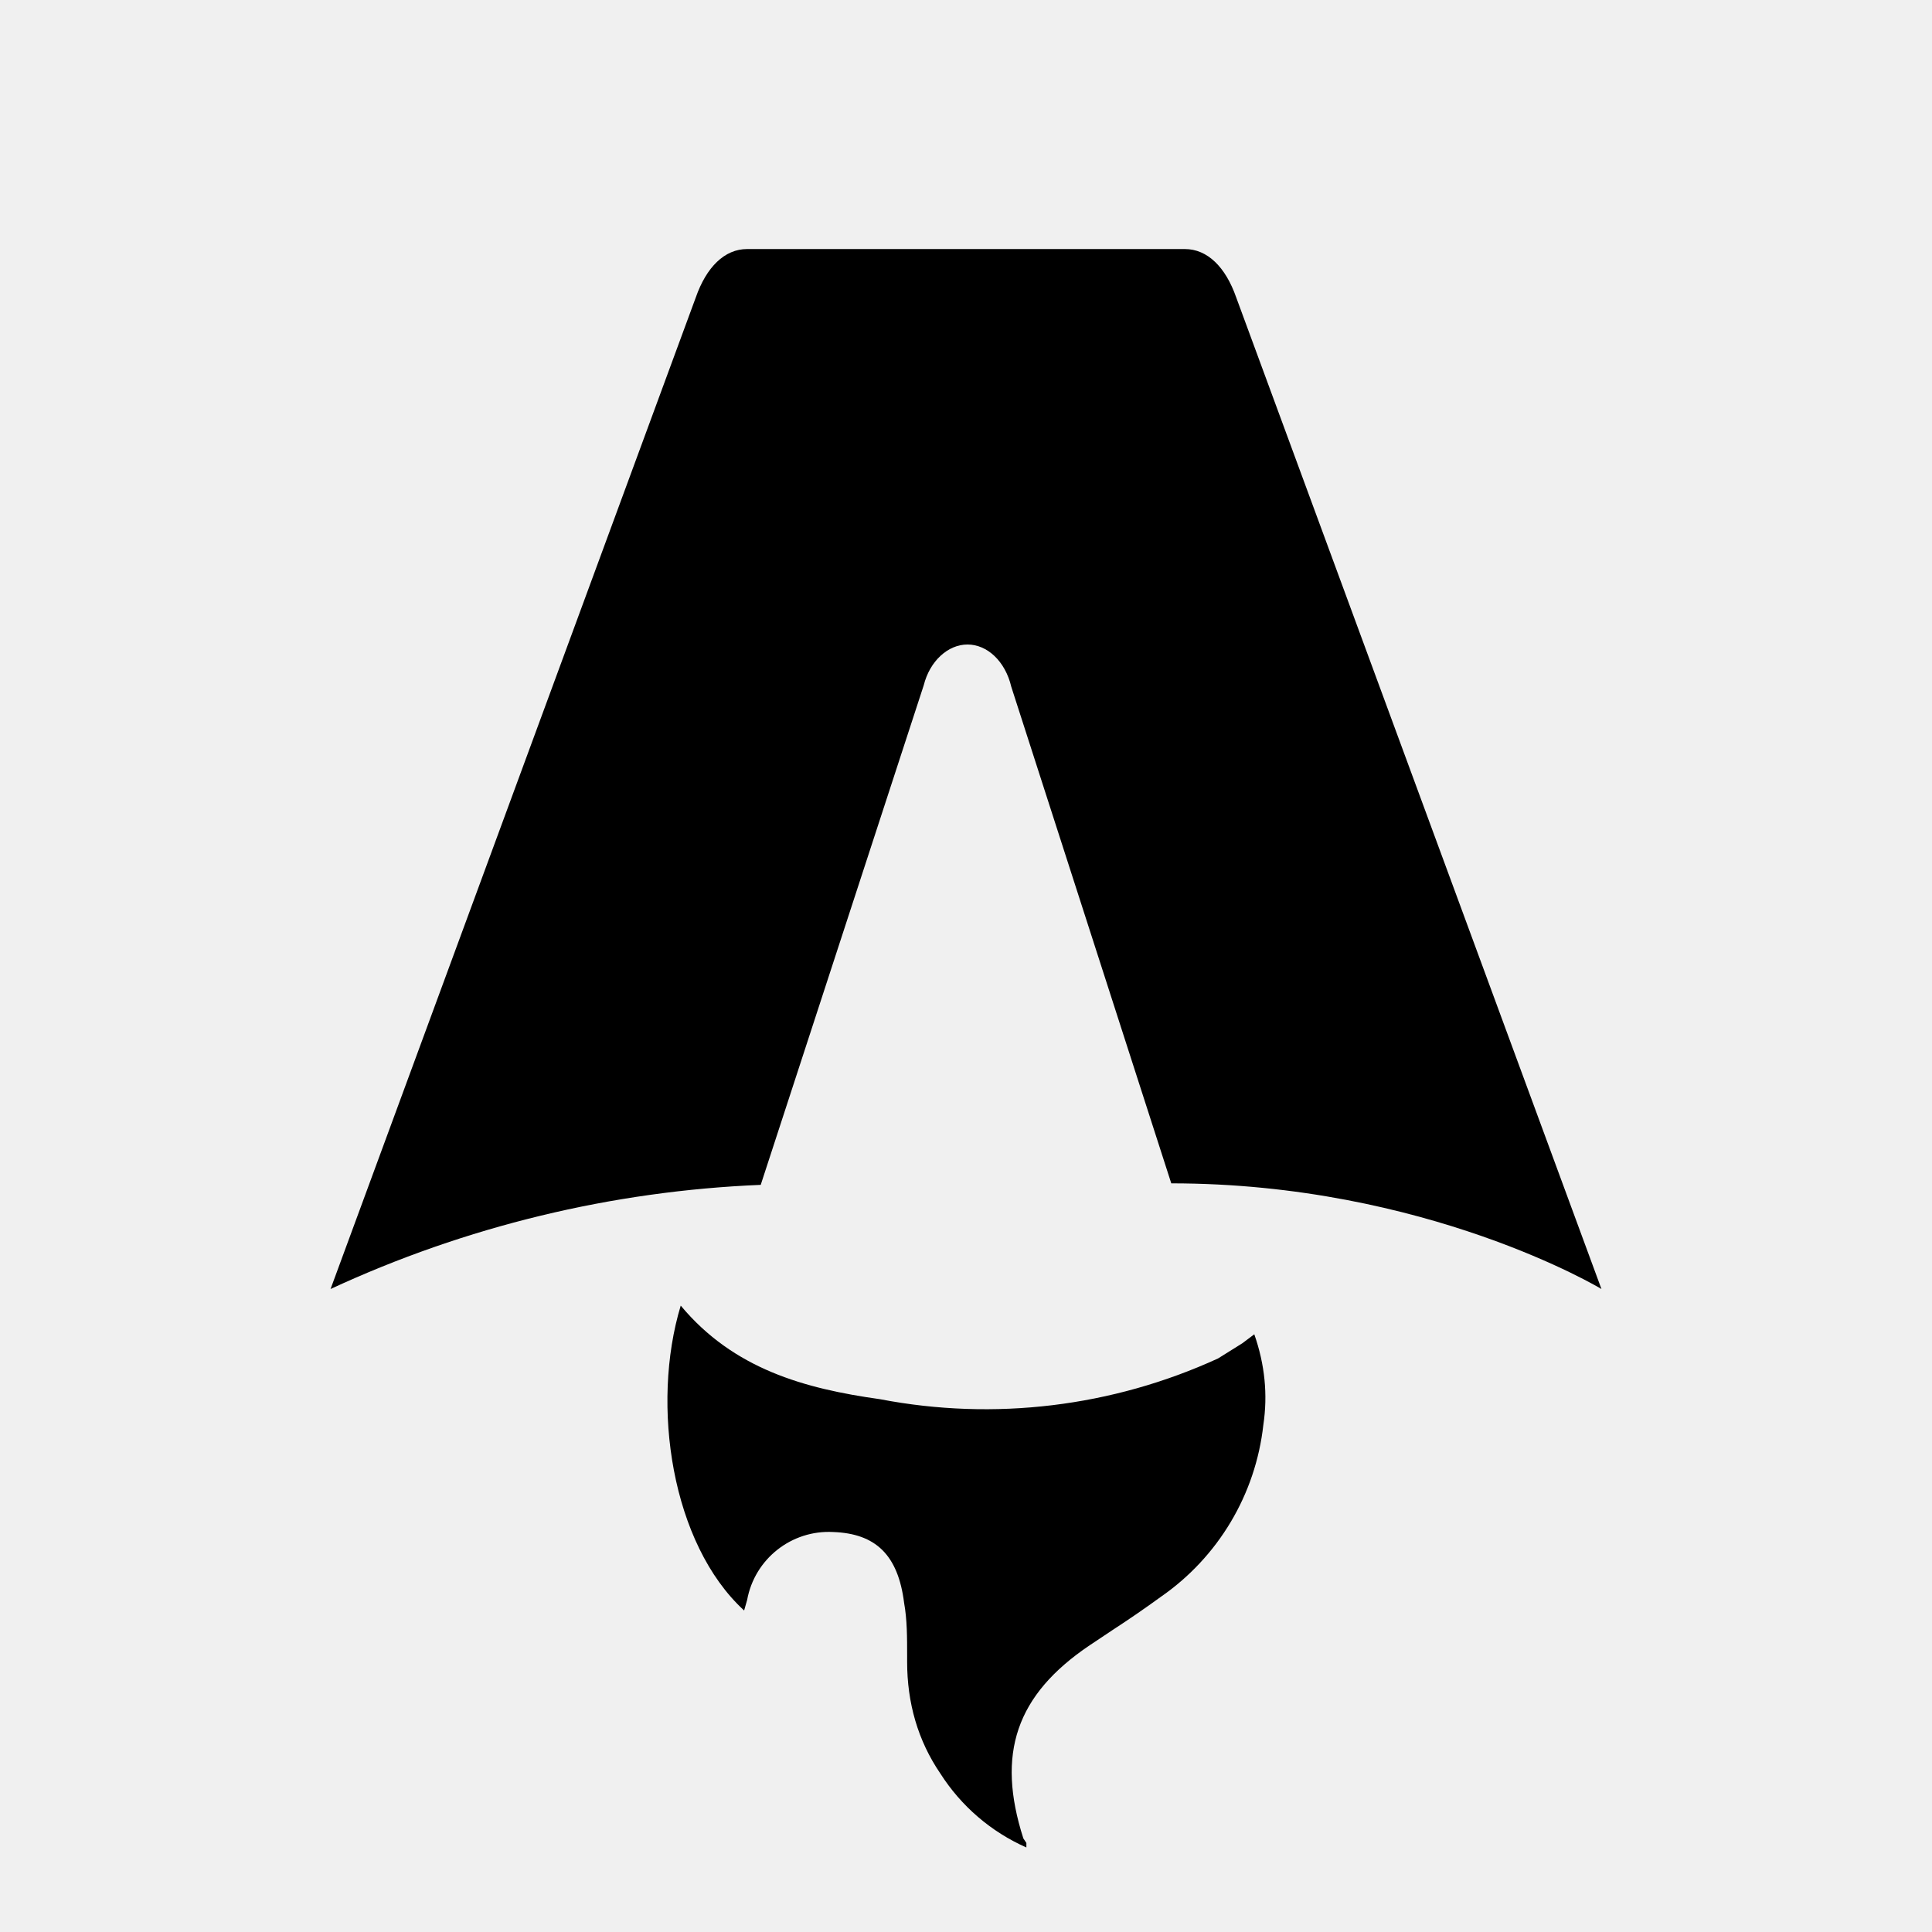
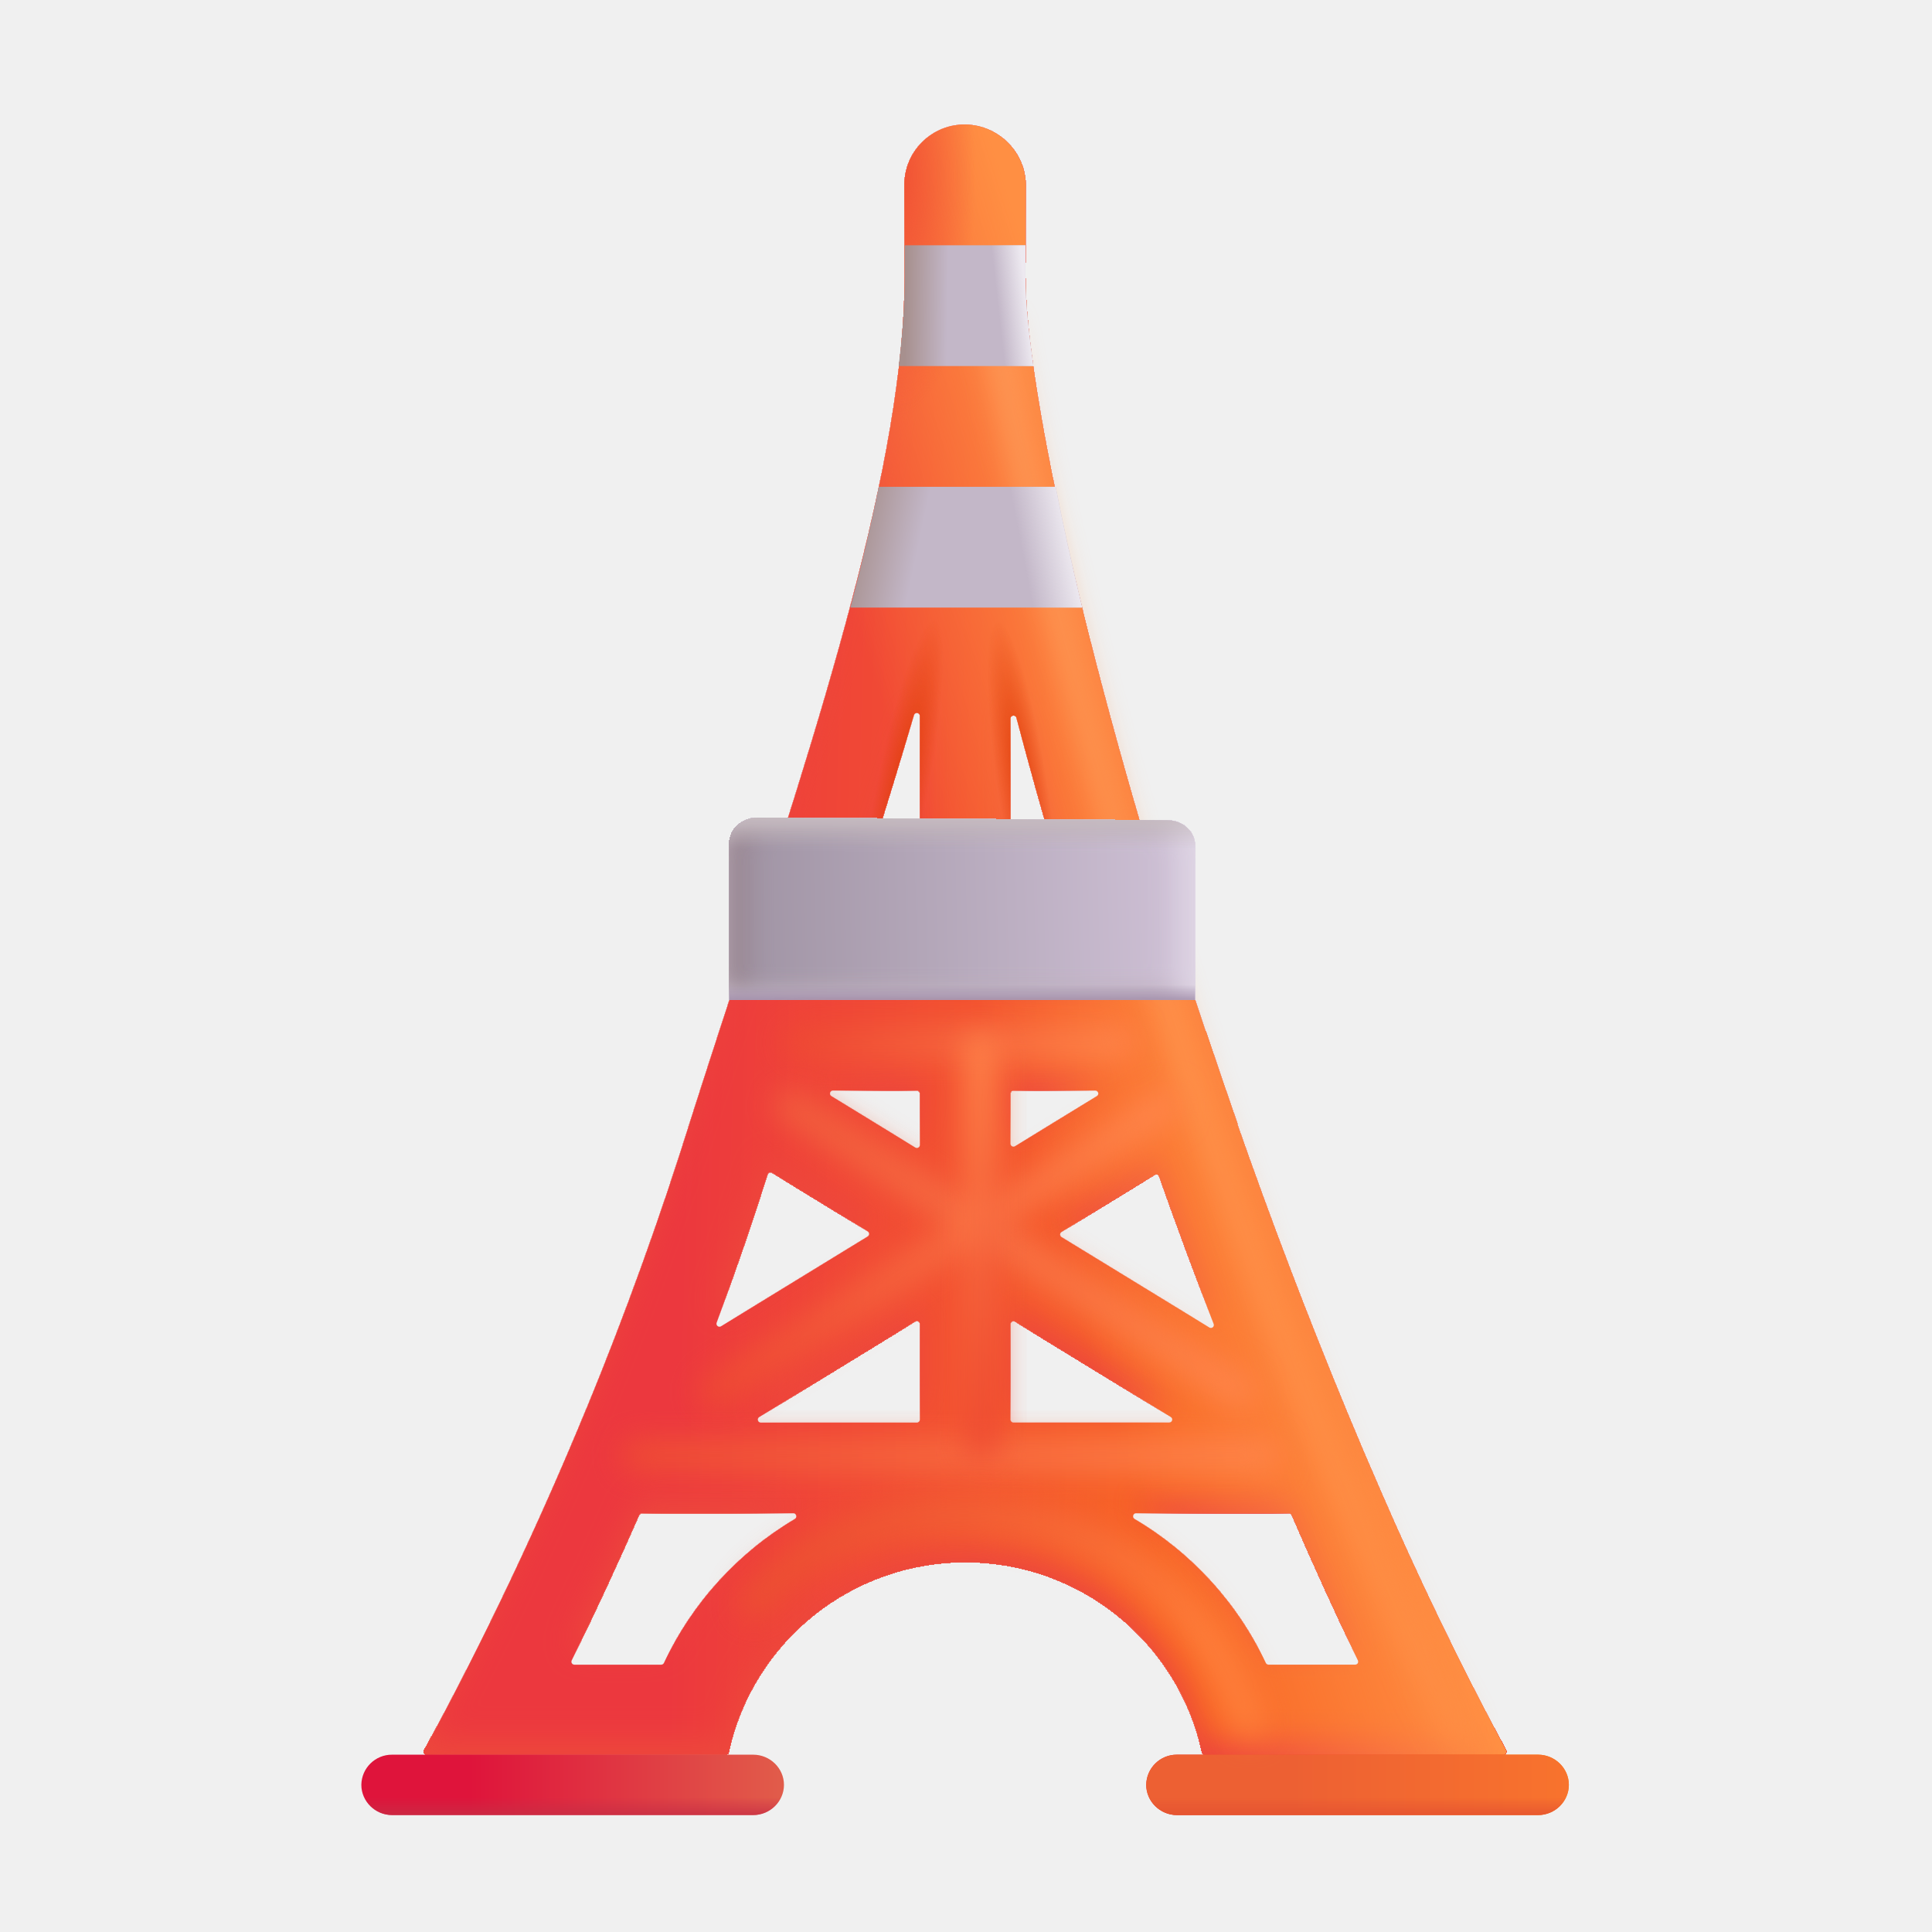
- <svg xmlns="http://www.w3.org/2000/svg" fill="none" viewBox="0 0 128 128">
-   <path d="M50.4 78.5a75.1 75.1 0 0 0-28.5 6.9l24.2-65.7c.7-2 1.9-3.2 3.4-3.2h29c1.5 0 2.7 1.2 3.4 3.2l24.2 65.7s-11.6-7-28.5-7L67 45.5c-.4-1.7-1.6-2.8-2.9-2.8-1.3 0-2.5 1.1-2.9 2.7L50.4 78.5Zm-1.1 28.2Zm-4.2-20.2c-2 6.6-.6 15.8 4.2 20.2a17.5 17.5 0 0 1 .2-.7 5.5 5.5 0 0 1 5.7-4.5c2.8.1 4.3 1.5 4.7 4.7.2 1.1.2 2.3.2 3.5v.4c0 2.7.7 5.2 2.2 7.4a13 13 0 0 0 5.7 4.9v-.3l-.2-.3c-1.8-5.6-.5-9.5 4.4-12.8l1.5-1a73 73 0 0 0 3.2-2.2 16 16 0 0 0 6.8-11.4c.3-2 .1-4-.6-6l-.8.6-1.6 1a37 37 0 0 1-22.4 2.7c-5-.7-9.7-2-13.2-6.2Z" />
-   <style>
-         path { fill: #000; }
-         @media (prefers-color-scheme: dark) {
-             path { fill: #FFF; }
-         }
-     </style>
+ <svg xmlns="http://www.w3.org/2000/svg" width="4em" height="4em" viewBox="0 0 32 32">
+   <g fill="none">
+     <g filter="url(#f2491idl)">
+       <path fill="url(#f2491id0)" fill-rule="evenodd" d="M11.426 18.59q.243-.76.488-1.513l.198-.607c1.488-4.574 2.873-8.832 2.873-11.907l-.005-1.507a1 1 0 0 1 1-.993h.01c.55.01.99.456 1 .993l-.005 1.507c0 1.956 1.09 6.74 2.81 12l.17.513q.001.003.004.002q.003 0 .004.002q.255.764.524 1.535q0 .003-.002.004l-.001.004a92 92 0 0 0 1.817 4.764q.267.644.542 1.274a57 57 0 0 0 2.092 4.328a.05.05 0 0 1-.044.073h-4.942a.05.05 0 0 1-.05-.04a4.004 4.004 0 0 0-3.919-3.147a4.004 4.004 0 0 0-3.92 3.147a.05.05 0 0 1-.049.04H7.07a.05.05 0 0 1-.044-.073a59 59 0 0 0 2.686-5.655l.002-.002a58 58 0 0 0 1.713-4.742m5.359-2.027a.05.05 0 0 1-.05-.05v-4.61c0-.06.084-.07.1-.014a94 94 0 0 0 1.354 4.608a.05.05 0 0 1-.048.066zm-1.6 0a.05.05 0 0 0 .05-.05v-4.655c0-.058-.083-.07-.099-.014a142 142 0 0 1-1.47 4.653a.05.05 0 0 0 .048.066zm-2.61 6.907c-.044.026-.025.093.026.093h2.584a.05.05 0 0 0 .05-.05V21.93a.05.05 0 0 0-.076-.043zm1.796-3.075a.05.05 0 0 1 0 .085l-2.428 1.487a.05.05 0 0 1-.074-.06q.451-1.221.844-2.456a.05.05 0 0 1 .073-.027zm3.21.01a.05.05 0 0 0 0 .085l2.45 1.5a.05.05 0 0 0 .072-.06a98 98 0 0 1-.905-2.446a.05.05 0 0 0-.073-.026zm.56-2.343c.05 0 .07.067.027.093l-1.357.83a.05.05 0 0 1-.076-.042v-.83a.05.05 0 0 1 .05-.05zm-2.956 0a.05.05 0 0 1 .05.05v.852a.05.05 0 0 1-.076.043l-1.39-.852c-.043-.026-.024-.093.026-.093zm4.18 5.5c.051 0 .07-.066.027-.092l-2.58-1.58a.05.05 0 0 0-.077.042v1.58c0 .028.022.05.05.05zm-.574 1.597c-.045-.026-.026-.096.025-.096h2.533a.05.05 0 0 1 .046.03q.536 1.24 1.097 2.408a.05.05 0 0 1-.045.072H21.01a.05.05 0 0 1-.045-.029a5.5 5.5 0 0 0-2.173-2.385m-8.205-.066a.05.05 0 0 1 .046-.03h2.506c.052 0 .07.07.026.096a5.5 5.5 0 0 0-2.168 2.385a.05.05 0 0 1-.045.029H9.514a.05.05 0 0 1-.045-.072q.585-1.195 1.117-2.408" clip-rule="evenodd" />
+     </g>
+     <path fill="url(#f2491id1)" fill-rule="evenodd" d="M11.426 18.59q.243-.76.488-1.513l.198-.607c1.488-4.574 2.873-8.832 2.873-11.907l-.005-1.507a1 1 0 0 1 1-.993h.01c.55.01.99.456 1 .993l-.005 1.507c0 1.956 1.09 6.74 2.81 12l.17.513q.001.003.004.002q.003 0 .004.002q.255.764.524 1.535q0 .003-.002.004l-.001.004a92 92 0 0 0 1.817 4.764q.267.644.542 1.274a57 57 0 0 0 2.092 4.328a.05.05 0 0 1-.044.073h-4.942a.05.05 0 0 1-.05-.04a4.004 4.004 0 0 0-3.919-3.147a4.004 4.004 0 0 0-3.92 3.147a.05.05 0 0 1-.049.04H7.07a.05.05 0 0 1-.044-.073a59 59 0 0 0 2.686-5.655l.002-.002a58 58 0 0 0 1.713-4.742m5.359-2.027a.05.05 0 0 1-.05-.05v-4.61c0-.06.084-.07.1-.014a94 94 0 0 0 1.354 4.608a.05.05 0 0 1-.048.066zm-1.6 0a.05.05 0 0 0 .05-.05v-4.655c0-.058-.083-.07-.099-.014a142 142 0 0 1-1.47 4.653a.05.05 0 0 0 .048.066zm-2.61 6.907c-.044.026-.025.093.026.093h2.584a.05.05 0 0 0 .05-.05V21.93a.05.05 0 0 0-.076-.043zm1.796-3.075a.05.05 0 0 1 0 .085l-2.428 1.487a.05.05 0 0 1-.074-.06q.451-1.221.844-2.456a.05.05 0 0 1 .073-.027zm3.21.01a.05.05 0 0 0 0 .085l2.45 1.5a.05.05 0 0 0 .072-.06a98 98 0 0 1-.905-2.446a.05.05 0 0 0-.073-.026zm.56-2.343c.05 0 .07.067.027.093l-1.357.83a.05.05 0 0 1-.076-.042v-.83a.05.05 0 0 1 .05-.05zm-2.956 0a.05.05 0 0 1 .05.05v.852a.05.05 0 0 1-.076.043l-1.39-.852c-.043-.026-.024-.093.026-.093zm4.18 5.5c.051 0 .07-.066.027-.092l-2.58-1.58a.05.05 0 0 0-.077.042v1.58c0 .028.022.05.05.05zm-.574 1.597c-.045-.026-.026-.096.025-.096h2.533a.05.05 0 0 1 .046.03q.536 1.24 1.097 2.408a.05.05 0 0 1-.045.072H21.01a.05.05 0 0 1-.045-.029a5.5 5.5 0 0 0-2.173-2.385m-8.205-.066a.05.05 0 0 1 .046-.03h2.506c.052 0 .07.07.026.096a5.5 5.5 0 0 0-2.168 2.385a.05.05 0 0 1-.045.029H9.514a.05.05 0 0 1-.045-.072q.585-1.195 1.117-2.408" clip-rule="evenodd" />
+     <path fill="url(#f2491idu)" fill-rule="evenodd" d="M11.426 18.59q.243-.76.488-1.513l.198-.607c1.488-4.574 2.873-8.832 2.873-11.907l-.005-1.507a1 1 0 0 1 1-.993h.01c.55.01.99.456 1 .993l-.005 1.507c0 1.956 1.09 6.74 2.81 12l.17.513q.001.003.004.002q.003 0 .004.002q.255.764.524 1.535q0 .003-.002.004l-.001.004a92 92 0 0 0 1.817 4.764q.267.644.542 1.274a57 57 0 0 0 2.092 4.328a.05.05 0 0 1-.044.073h-4.942a.05.05 0 0 1-.05-.04a4.004 4.004 0 0 0-3.919-3.147a4.004 4.004 0 0 0-3.92 3.147a.05.05 0 0 1-.049.04H7.07a.05.05 0 0 1-.044-.073a59 59 0 0 0 2.686-5.655l.002-.002a58 58 0 0 0 1.713-4.742m5.359-2.027a.05.05 0 0 1-.05-.05v-4.61c0-.06.084-.07.1-.014a94 94 0 0 0 1.354 4.608a.05.05 0 0 1-.048.066zm-1.6 0a.05.05 0 0 0 .05-.05v-4.655c0-.058-.083-.07-.099-.014a142 142 0 0 1-1.47 4.653a.05.05 0 0 0 .048.066zm-2.61 6.907c-.044.026-.025.093.026.093h2.584a.05.05 0 0 0 .05-.05V21.93a.05.05 0 0 0-.076-.043zm1.796-3.075a.05.05 0 0 1 0 .085l-2.428 1.487a.05.05 0 0 1-.074-.06q.451-1.221.844-2.456a.05.05 0 0 1 .073-.027zm3.21.01a.05.05 0 0 0 0 .085l2.45 1.5a.05.05 0 0 0 .072-.06a98 98 0 0 1-.905-2.446a.05.05 0 0 0-.073-.026zm.56-2.343c.05 0 .07.067.027.093l-1.357.83a.05.05 0 0 1-.076-.042v-.83a.05.05 0 0 1 .05-.05zm-2.956 0a.05.05 0 0 1 .05.05v.852a.05.05 0 0 1-.076.043l-1.39-.852c-.043-.026-.024-.093.026-.093zm4.18 5.5c.051 0 .07-.066.027-.092l-2.58-1.58a.05.05 0 0 0-.077.042v1.58c0 .028.022.05.05.05zm-.574 1.597c-.045-.026-.026-.096.025-.096h2.533a.05.05 0 0 1 .046.03q.536 1.24 1.097 2.408a.05.05 0 0 1-.045.072H21.01a.05.05 0 0 1-.045-.029a5.5 5.5 0 0 0-2.173-2.385m-8.205-.066a.05.05 0 0 1 .046-.03h2.506c.052 0 .07.07.026.096a5.5 5.5 0 0 0-2.168 2.385a.05.05 0 0 1-.045.029H9.514a.05.05 0 0 1-.045-.072q.585-1.195 1.117-2.408" clip-rule="evenodd" />
+     <path fill="url(#f2491idv)" fill-rule="evenodd" d="M11.426 18.59q.243-.76.488-1.513l.198-.607c1.488-4.574 2.873-8.832 2.873-11.907l-.005-1.507a1 1 0 0 1 1-.993h.01c.55.01.99.456 1 .993l-.005 1.507c0 1.956 1.09 6.74 2.81 12l.17.513q.001.003.004.002q.003 0 .004.002q.255.764.524 1.535q0 .003-.002.004l-.001.004a92 92 0 0 0 1.817 4.764q.267.644.542 1.274a57 57 0 0 0 2.092 4.328a.05.05 0 0 1-.044.073h-4.942a.05.05 0 0 1-.05-.04a4.004 4.004 0 0 0-3.919-3.147a4.004 4.004 0 0 0-3.92 3.147a.05.05 0 0 1-.049.04H7.07a.05.05 0 0 1-.044-.073a59 59 0 0 0 2.686-5.655l.002-.002a58 58 0 0 0 1.713-4.742m5.359-2.027a.05.05 0 0 1-.05-.05v-4.61c0-.06.084-.07.1-.014a94 94 0 0 0 1.354 4.608a.05.05 0 0 1-.048.066zm-1.6 0a.05.05 0 0 0 .05-.05v-4.655c0-.058-.083-.07-.099-.014a142 142 0 0 1-1.47 4.653a.05.05 0 0 0 .048.066zm-2.61 6.907c-.044.026-.025.093.026.093h2.584a.05.05 0 0 0 .05-.05V21.93a.05.05 0 0 0-.076-.043zm1.796-3.075a.05.05 0 0 1 0 .085l-2.428 1.487a.05.05 0 0 1-.074-.06q.451-1.221.844-2.456a.05.05 0 0 1 .073-.027zm3.21.01a.05.05 0 0 0 0 .085l2.45 1.5a.05.05 0 0 0 .072-.06a98 98 0 0 1-.905-2.446a.05.05 0 0 0-.073-.026zm.56-2.343c.05 0 .07.067.027.093l-1.357.83a.05.05 0 0 1-.076-.042v-.83a.05.05 0 0 1 .05-.05zm-2.956 0a.05.05 0 0 1 .05.05v.852a.05.05 0 0 1-.076.043l-1.39-.852c-.043-.026-.024-.093.026-.093zm4.18 5.5c.051 0 .07-.066.027-.092l-2.58-1.58a.05.05 0 0 0-.077.042v1.58c0 .028.022.05.05.05zm-.574 1.597c-.045-.026-.026-.096.025-.096h2.533a.05.05 0 0 1 .046.03q.536 1.24 1.097 2.408a.05.05 0 0 1-.045.072H21.01a.05.05 0 0 1-.045-.029a5.5 5.5 0 0 0-2.173-2.385m-8.205-.066a.05.05 0 0 1 .046-.03h2.506c.052 0 .07.07.026.096a5.5 5.5 0 0 0-2.168 2.385a.05.05 0 0 1-.045.029H9.514a.05.05 0 0 1-.045-.072q.585-1.195 1.117-2.408" clip-rule="evenodd" />
+     <path fill="url(#f2491idw)" fill-rule="evenodd" d="M11.426 18.59q.243-.76.488-1.513l.198-.607c1.488-4.574 2.873-8.832 2.873-11.907l-.005-1.507a1 1 0 0 1 1-.993h.01c.55.01.99.456 1 .993l-.005 1.507c0 1.956 1.09 6.74 2.81 12l.17.513q.001.003.004.002q.003 0 .004.002q.255.764.524 1.535q0 .003-.002.004l-.001.004a92 92 0 0 0 1.817 4.764q.267.644.542 1.274a57 57 0 0 0 2.092 4.328a.05.05 0 0 1-.044.073h-4.942a.05.05 0 0 1-.05-.04a4.004 4.004 0 0 0-3.919-3.147a4.004 4.004 0 0 0-3.92 3.147a.05.05 0 0 1-.049.04H7.07a.05.05 0 0 1-.044-.073a59 59 0 0 0 2.686-5.655l.002-.002a58 58 0 0 0 1.713-4.742m5.359-2.027a.05.05 0 0 1-.05-.05v-4.61c0-.06.084-.07.1-.014a94 94 0 0 0 1.354 4.608a.05.05 0 0 1-.048.066zm-1.6 0a.05.05 0 0 0 .05-.05v-4.655c0-.058-.083-.07-.099-.014a142 142 0 0 1-1.47 4.653a.05.05 0 0 0 .048.066zm-2.61 6.907c-.044.026-.025.093.026.093h2.584a.05.05 0 0 0 .05-.05V21.93a.05.05 0 0 0-.076-.043zm1.796-3.075a.05.05 0 0 1 0 .085l-2.428 1.487a.05.05 0 0 1-.074-.06q.451-1.221.844-2.456a.05.05 0 0 1 .073-.027zm3.21.01a.05.05 0 0 0 0 .085l2.45 1.5a.05.05 0 0 0 .072-.06a98 98 0 0 1-.905-2.446a.05.05 0 0 0-.073-.026zm.56-2.343c.05 0 .07.067.027.093l-1.357.83a.05.05 0 0 1-.076-.042v-.83a.05.05 0 0 1 .05-.05zm-2.956 0a.05.05 0 0 1 .05.05v.852a.05.05 0 0 1-.076.043l-1.39-.852c-.043-.026-.024-.093.026-.093zm4.18 5.5c.051 0 .07-.066.027-.092l-2.58-1.58a.05.05 0 0 0-.077.042v1.58c0 .028.022.05.05.05zm-.574 1.597c-.045-.026-.026-.096.025-.096h2.533a.05.05 0 0 1 .046.03q.536 1.24 1.097 2.408a.05.05 0 0 1-.045.072H21.01a.05.05 0 0 1-.045-.029a5.5 5.5 0 0 0-2.173-2.385m-8.205-.066a.05.05 0 0 1 .046-.03h2.506c.052 0 .07.07.026.096a5.5 5.5 0 0 0-2.168 2.385a.05.05 0 0 1-.045.029H9.514a.05.05 0 0 1-.045-.072q.585-1.195 1.117-2.408" clip-rule="evenodd" />
+     <g filter="url(#f2491idm)">
+       <path stroke="url(#f2491id2)" stroke-linecap="round" stroke-width=".3" d="M16.501 5.478c.81 4.415 3.476 15.246 7.656 23.25" />
+     </g>
+     <path fill="url(#f2491id3)" d="M12.476 29.063H6.494a.506.506 0 0 0-.509.5c0 .274.23.5.51.5h5.98c.28 0 .51-.226.51-.5c0-.275-.23-.5-.51-.5">
+         </path>
+     <path fill="url(#f2491id4)" d="M12.476 29.063H6.494a.506.506 0 0 0-.509.5c0 .274.23.5.51.5h5.98c.28 0 .51-.226.51-.5c0-.275-.23-.5-.51-.5">
+         </path>
+     <path fill="url(#f2491id5)" d="M25.476 29.063h-5.982a.506.506 0 0 0-.509.5c0 .274.23.5.51.5h5.98c.28 0 .51-.226.51-.5c0-.275-.23-.5-.51-.5">
+         </path>
+     <path fill="url(#f2491id6)" d="M25.476 29.063h-5.982a.506.506 0 0 0-.509.5c0 .274.23.5.51.5h5.98c.28 0 .51-.226.51-.5c0-.275-.23-.5-.51-.5">
+         </path>
+     <path fill="url(#f2491id7)" d="M25.476 29.063h-5.982a.506.506 0 0 0-.509.5c0 .274.23.5.51.5h5.98c.28 0 .51-.226.51-.5c0-.275-.23-.5-.51-.5">
+         </path>
+     <g filter="url(#f2491idn)">
+       <path fill="url(#f2491id8)" d="m19.332 13.586l-6.78-.044c-.263 0-.473.193-.473.434v2.586h7.715V14.02c.01-.241-.2-.434-.462-.434">
+             </path>
+     </g>
+     <path fill="url(#f2491id9)" d="m19.332 13.586l-6.78-.044c-.263 0-.473.193-.473.434v2.586h7.715V14.02c.01-.241-.2-.434-.462-.434" />
+     <path fill="url(#f2491ida)" d="m19.332 13.586l-6.78-.044c-.263 0-.473.193-.473.434v2.586h7.715V14.02c.01-.241-.2-.434-.462-.434" />
+     <path fill="url(#f2491idb)" d="M14.085 10.063h3.84c-.17-.71-.32-1.38-.44-2h-2.93c-.13.64-.29 1.31-.47 2" />
+     <path fill="url(#f2491idc)" d="M14.085 10.063h3.84c-.17-.71-.32-1.38-.44-2h-2.93c-.13.64-.29 1.31-.47 2" />
+     <path fill="url(#f2491idd)" d="M17.115 6.063c-.07-.54-.13-1-.13-1.5v-.5h-2v.55c0 .46-.04.95-.1 1.45z" />
+     <path fill="url(#f2491ide)" d="M17.115 6.063c-.07-.54-.13-1-.13-1.5v-.5h-2v.55c0 .46-.04.95-.1 1.45z" />
+     <g filter="url(#f2491ido)">
+       <path stroke="url(#f2491idf)" stroke-linecap="round" stroke-width=".5" d="m13.099 18.318l7.453 4.74" />
+     </g>
+     <g filter="url(#f2491idp)">
+       <path stroke="url(#f2491idg)" stroke-linecap="round" stroke-width=".5" d="m19.296 18.318l-7.453 4.74">
+             </path>
+     </g>
+     <g filter="url(#f2491idq)">
+       <path stroke="url(#f2491idh)" stroke-linecap="round" stroke-width=".5" d="M13.26 17.265h5.307" />
+     </g>
+     <g filter="url(#f2491idr)">
+       <path stroke="url(#f2491idi)" stroke-linecap="round" stroke-width=".5" d="M10.547 24.11h10.41" />
+     </g>
+     <g filter="url(#f2491ids)">
+       <path stroke="url(#f2491idj)" stroke-linecap="round" stroke-width=".5" d="M16.258 17.387v6.521" />
+     </g>
+     <g filter="url(#f2491idt)">
+       <path stroke="url(#f2491idk)" stroke-linecap="round" stroke-width=".5" d="M12.491 26.559c.358-.488 1.523-1.465 3.32-1.465c2.246 0 3.955.977 4.882 3.442" />
+     </g>
+     <defs>
+       <linearGradient id="f2491id0" x1="19.437" x2="11.249" y1="21.189" y2="20.961" gradientUnits="userSpaceOnUse">
+         <stop stop-color="#F86625" />
+         <stop offset="1" stop-color="#EC383E" />
+       </linearGradient>
+       <linearGradient id="f2491id1" x1="22.212" x2="17.875" y1="20.627" y2="22" gradientUnits="userSpaceOnUse">
+         <stop stop-color="#FF8F43" />
+         <stop offset="1" stop-color="#FF8F43" stop-opacity="0" />
+       </linearGradient>
+       <linearGradient id="f2491id2" x1="16.501" x2="24.886" y1="4.992" y2="28.728" gradientUnits="userSpaceOnUse">
+         <stop stop-color="#FFA464" />
+         <stop offset="1" stop-color="#FF8F46" />
+       </linearGradient>
+       <linearGradient id="f2491id3" x1="7.782" x2="12.985" y1="29.497" y2="29.493" gradientUnits="userSpaceOnUse">
+         <stop stop-color="#DF143B" />
+         <stop offset="1" stop-color="#E15C4A" />
+       </linearGradient>
+       <linearGradient id="f2491id4" x1="9.485" x2="9.485" y1="30.156" y2="29.766" gradientUnits="userSpaceOnUse">
+         <stop stop-color="#C62D45" />
+         <stop offset="1" stop-color="#C62D45" stop-opacity="0" />
+       </linearGradient>
+       <linearGradient id="f2491id5" x1="19.402" x2="25.295" y1="29.632" y2="29.492" gradientUnits="userSpaceOnUse">
+         <stop stop-color="#EE3124" />
+         <stop offset="1" stop-color="#FF8213" />
+       </linearGradient>
+       <linearGradient id="f2491id6" x1="21.375" x2="25.985" y1="29.497" y2="29.494" gradientUnits="userSpaceOnUse">
+         <stop stop-color="#ED6033" />
+         <stop offset="1" stop-color="#F8732D" />
+       </linearGradient>
+       <linearGradient id="f2491id7" x1="22.485" x2="22.485" y1="30.156" y2="29.766" gradientUnits="userSpaceOnUse">
+         <stop stop-color="#E35030" />
+         <stop offset="1" stop-color="#E35030" stop-opacity="0" />
+       </linearGradient>
+       <linearGradient id="f2491id8" x1="19.794" x2="12.085" y1="15.354" y2="15.566" gradientUnits="userSpaceOnUse">
+         <stop stop-color="#CFC1D6" />
+         <stop offset="1" stop-color="#9F93A3" />
+       </linearGradient>
+       <linearGradient id="f2491id9" x1="15.937" x2="15.937" y1="16.683" y2="16.309" gradientUnits="userSpaceOnUse">
+         <stop stop-color="#947E9E" />
+         <stop offset="1" stop-color="#947E9E" stop-opacity="0" />
+       </linearGradient>
+       <linearGradient id="f2491ida" x1="15.937" x2="15.937" y1="13.313" y2="14.063" gradientUnits="userSpaceOnUse">
+         <stop stop-color="#C1B6B8" />
+         <stop offset="1" stop-color="#C1B6B8" stop-opacity="0" />
+       </linearGradient>
+       <linearGradient id="f2491idb" x1="16.171" x2="13.749" y1="9.391" y2="8.879" gradientUnits="userSpaceOnUse">
+         <stop offset=".407" stop-color="#C3B7C8" />
+         <stop offset=".843" stop-color="#A7908E" />
+       </linearGradient>
+       <linearGradient id="f2491idc" x1="18.062" x2="17.093" y1="9.797" y2="9.984" gradientUnits="userSpaceOnUse">
+         <stop offset=".179" stop-color="#EDE9F0" />
+         <stop offset="1" stop-color="#EDE9F0" stop-opacity="0" />
+       </linearGradient>
+       <linearGradient id="f2491idd" x1="16" x2="14.685" y1="5.203" y2="5.182" gradientUnits="userSpaceOnUse">
+         <stop offset=".233" stop-color="#C3B7C8" />
+         <stop offset=".762" stop-color="#A7908E" />
+       </linearGradient>
+       <linearGradient id="f2491ide" x1="17.195" x2="16.618" y1="5.797" y2="5.862" gradientUnits="userSpaceOnUse">
+         <stop offset=".179" stop-color="#EDE9F0" />
+         <stop offset="1" stop-color="#EDE9F0" stop-opacity="0" />
+       </linearGradient>
+       <linearGradient id="f2491idf" x1="13.463" x2="20.795" y1="18.318" y2="22.774" gradientUnits="userSpaceOnUse">
+         <stop stop-color="#F25F3D" />
+         <stop offset="1" stop-color="#FF864B" />
+       </linearGradient>
+       <linearGradient id="f2491idg" x1="18.932" x2="11.6" y1="18.318" y2="22.774" gradientUnits="userSpaceOnUse">
+         <stop stop-color="#FF864B" />
+         <stop offset="1" stop-color="#EE4A32" />
+       </linearGradient>
+       <linearGradient id="f2491idh" x1="18.567" x2="16.715" y1="17.265" y2="14.736" gradientUnits="userSpaceOnUse">
+         <stop stop-color="#FF864B" />
+         <stop offset="1" stop-color="#EE4A32" />
+       </linearGradient>
+       <linearGradient id="f2491idi" x1="20.957" x2="10.02" y1="22.693" y2="22.693" gradientUnits="userSpaceOnUse">
+         <stop stop-color="#FF864B" />
+         <stop offset="1" stop-color="#EE4A32" />
+       </linearGradient>
+       <linearGradient id="f2491idj" x1="16.307" x2="17.574" y1="17.387" y2="17.668" gradientUnits="userSpaceOnUse">
+         <stop stop-color="#FF864B" />
+         <stop offset="1" stop-color="#EE4A32" />
+       </linearGradient>
+       <linearGradient id="f2491idk" x1="12.892" x2="18.756" y1="25.094" y2="29.041" gradientUnits="userSpaceOnUse">
+         <stop stop-color="#EB4D30" />
+         <stop offset="1" stop-color="#FF803C" />
+       </linearGradient>
+       <filter id="f2491idl" width="17.932" height="27.25" x="7.019" y="1.813" color-interpolation-filters="sRGB" filterUnits="userSpaceOnUse">
+         <feFlood flood-opacity="0" result="BackgroundImageFix" />
+         <feBlend in="SourceGraphic" in2="BackgroundImageFix" result="shape" />
+         <feColorMatrix in="SourceAlpha" result="hardAlpha" values="0 0 0 0 0 0 0 0 0 0 0 0 0 0 0 0 0 0 127 0">
+                 </feColorMatrix>
+         <feOffset dy="-.25" />
+         <feGaussianBlur stdDeviation=".25" />
+         <feComposite in2="hardAlpha" k2="-1" k3="1" operator="arithmetic" />
+         <feColorMatrix values="0 0 0 0 0.929 0 0 0 0 0.278 0 0 0 0 0.235 0 0 0 1 0" />
+         <feBlend in2="shape" result="effect1_innerShadow_18_6964" />
+       </filter>
+       <filter id="f2491idm" width="8.956" height="24.55" x="15.851" y="4.828" color-interpolation-filters="sRGB" filterUnits="userSpaceOnUse">
+         <feFlood flood-opacity="0" result="BackgroundImageFix" />
+         <feBlend in="SourceGraphic" in2="BackgroundImageFix" result="shape" />
+         <feGaussianBlur result="effect1_foregroundBlur_18_6964" stdDeviation=".25" />
+       </filter>
+       <filter id="f2491idn" width="8.214" height="3.02" x="11.829" y="13.542" color-interpolation-filters="sRGB" filterUnits="userSpaceOnUse">
+         <feFlood flood-opacity="0" result="BackgroundImageFix" />
+         <feBlend in="SourceGraphic" in2="BackgroundImageFix" result="shape" />
+         <feColorMatrix in="SourceAlpha" result="hardAlpha" values="0 0 0 0 0 0 0 0 0 0 0 0 0 0 0 0 0 0 127 0">
+                 </feColorMatrix>
+         <feOffset dx=".25" />
+         <feGaussianBlur stdDeviation=".25" />
+         <feComposite in2="hardAlpha" k2="-1" k3="1" operator="arithmetic" />
+         <feColorMatrix values="0 0 0 0 0.592 0 0 0 0 0.514 0 0 0 0 0.553 0 0 0 1 0" />
+         <feBlend in2="shape" result="effect1_innerShadow_18_6964" />
+         <feColorMatrix in="SourceAlpha" result="hardAlpha" values="0 0 0 0 0 0 0 0 0 0 0 0 0 0 0 0 0 0 127 0">
+                 </feColorMatrix>
+         <feOffset dx="-.25" />
+         <feGaussianBlur stdDeviation=".25" />
+         <feComposite in2="hardAlpha" k2="-1" k3="1" operator="arithmetic" />
+         <feColorMatrix values="0 0 0 0 0.886 0 0 0 0 0.851 0 0 0 0 0.91 0 0 0 1 0" />
+         <feBlend in2="effect1_innerShadow_18_6964" result="effect2_innerShadow_18_6964" />
+       </filter>
+       <filter id="f2491ido" width="8.953" height="6.239" x="12.349" y="17.568" color-interpolation-filters="sRGB" filterUnits="userSpaceOnUse">
+         <feFlood flood-opacity="0" result="BackgroundImageFix" />
+         <feBlend in="SourceGraphic" in2="BackgroundImageFix" result="shape" />
+         <feGaussianBlur result="effect1_foregroundBlur_18_6964" stdDeviation=".25" />
+       </filter>
+       <filter id="f2491idp" width="8.953" height="6.239" x="11.093" y="17.568" color-interpolation-filters="sRGB" filterUnits="userSpaceOnUse">
+         <feFlood flood-opacity="0" result="BackgroundImageFix" />
+         <feBlend in="SourceGraphic" in2="BackgroundImageFix" result="shape" />
+         <feGaussianBlur result="effect1_foregroundBlur_18_6964" stdDeviation=".25" />
+       </filter>
+       <filter id="f2491idq" width="6.806" height="1.5" x="12.511" y="16.515" color-interpolation-filters="sRGB" filterUnits="userSpaceOnUse">
+         <feFlood flood-opacity="0" result="BackgroundImageFix" />
+         <feBlend in="SourceGraphic" in2="BackgroundImageFix" result="shape" />
+         <feGaussianBlur result="effect1_foregroundBlur_18_6964" stdDeviation=".25" />
+       </filter>
+       <filter id="f2491idr" width="11.91" height="1.5" x="9.797" y="23.36" color-interpolation-filters="sRGB" filterUnits="userSpaceOnUse">
+         <feFlood flood-opacity="0" result="BackgroundImageFix" />
+         <feBlend in="SourceGraphic" in2="BackgroundImageFix" result="shape" />
+         <feGaussianBlur result="effect1_foregroundBlur_18_6964" stdDeviation=".25" />
+       </filter>
+       <filter id="f2491ids" width="1.5" height="8.021" x="15.508" y="16.637" color-interpolation-filters="sRGB" filterUnits="userSpaceOnUse">
+         <feFlood flood-opacity="0" result="BackgroundImageFix" />
+         <feBlend in="SourceGraphic" in2="BackgroundImageFix" result="shape" />
+         <feGaussianBlur result="effect1_foregroundBlur_18_6964" stdDeviation=".25" />
+       </filter>
+       <filter id="f2491idt" width="9.703" height="4.942" x="11.741" y="24.344" color-interpolation-filters="sRGB" filterUnits="userSpaceOnUse">
+         <feFlood flood-opacity="0" result="BackgroundImageFix" />
+         <feBlend in="SourceGraphic" in2="BackgroundImageFix" result="shape" />
+         <feGaussianBlur result="effect1_foregroundBlur_18_6964" stdDeviation=".25" />
+       </filter>
+       <radialGradient id="f2491idu" cx="0" cy="0" r="1" gradientTransform="matrix(.56708 -2.9164 .4212 .0819 14.921 13.174)" gradientUnits="userSpaceOnUse">
+         <stop stop-color="#E03F09" />
+         <stop offset="1" stop-color="#E03F09" stop-opacity="0" />
+       </radialGradient>
+       <radialGradient id="f2491idv" cx="0" cy="0" r="1" gradientTransform="matrix(-.42531 -2.8354 .4095 -.06142 16.947 13.113)" gradientUnits="userSpaceOnUse">
+         <stop stop-color="#E03F09" />
+         <stop offset="1" stop-color="#E03F09" stop-opacity="0" />
+       </radialGradient>
+       <radialGradient id="f2491idw" cx="0" cy="0" r="1" gradientTransform="matrix(1.27593 0 0 4.0146 14.881 2.906)" gradientUnits="userSpaceOnUse">
+         <stop stop-color="#F15134" />
+         <stop offset="1" stop-color="#F15134" stop-opacity="0" />
+       </radialGradient>
+     </defs>
+   </g>
</svg>
